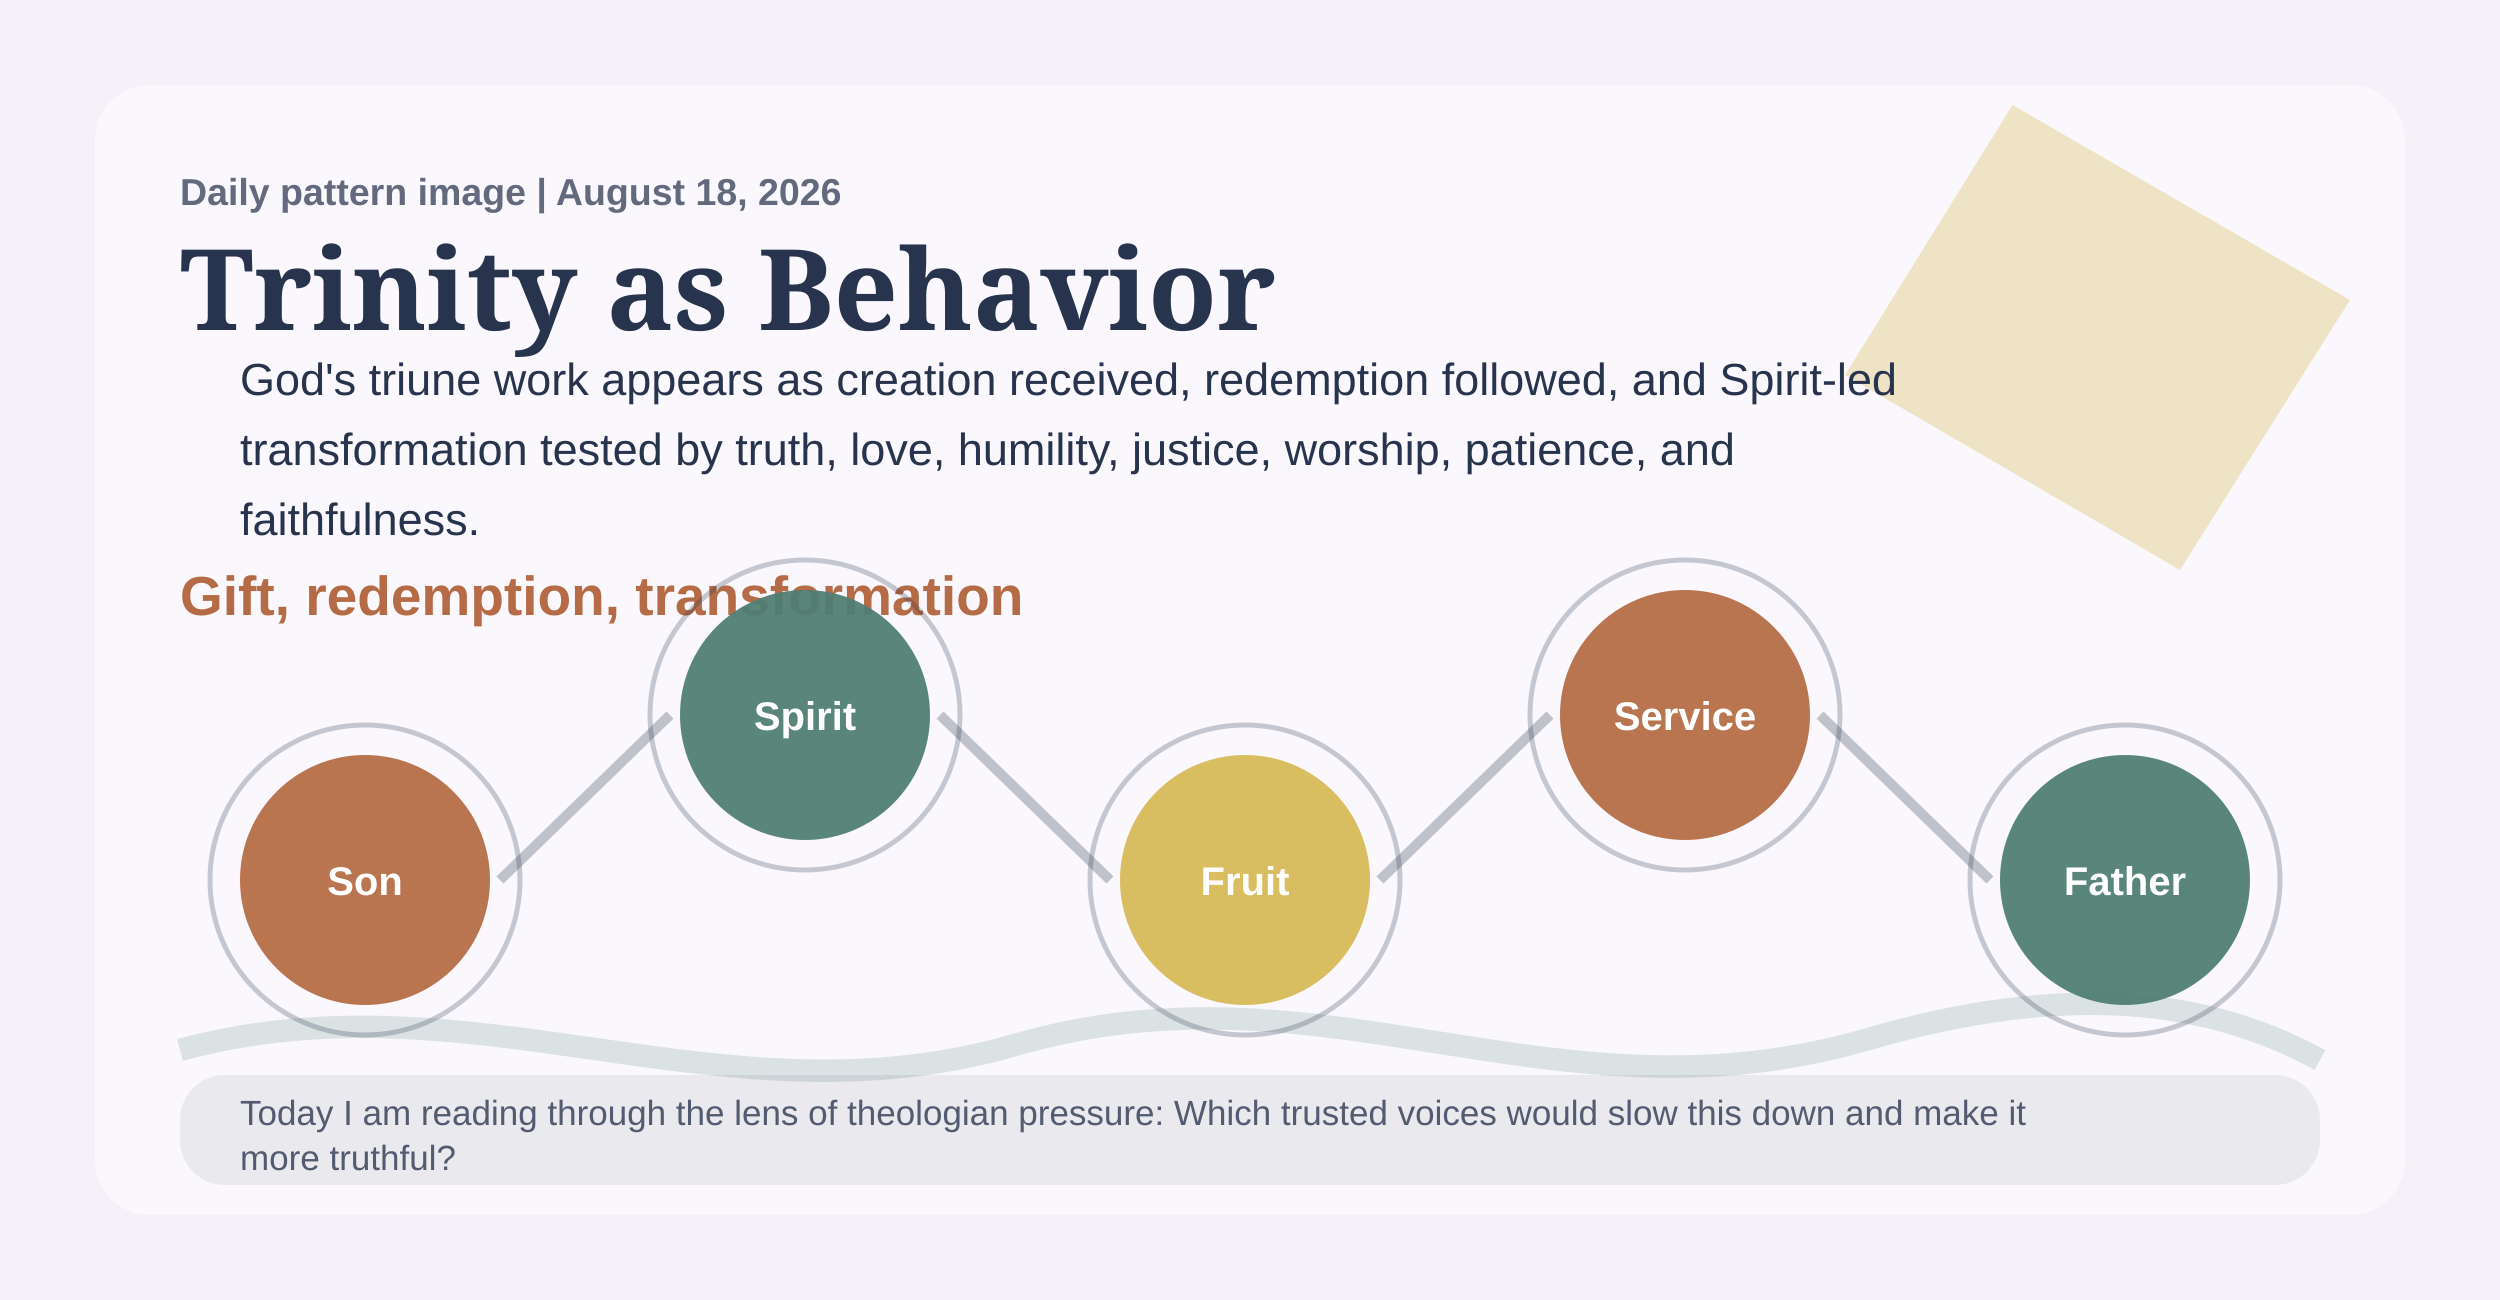
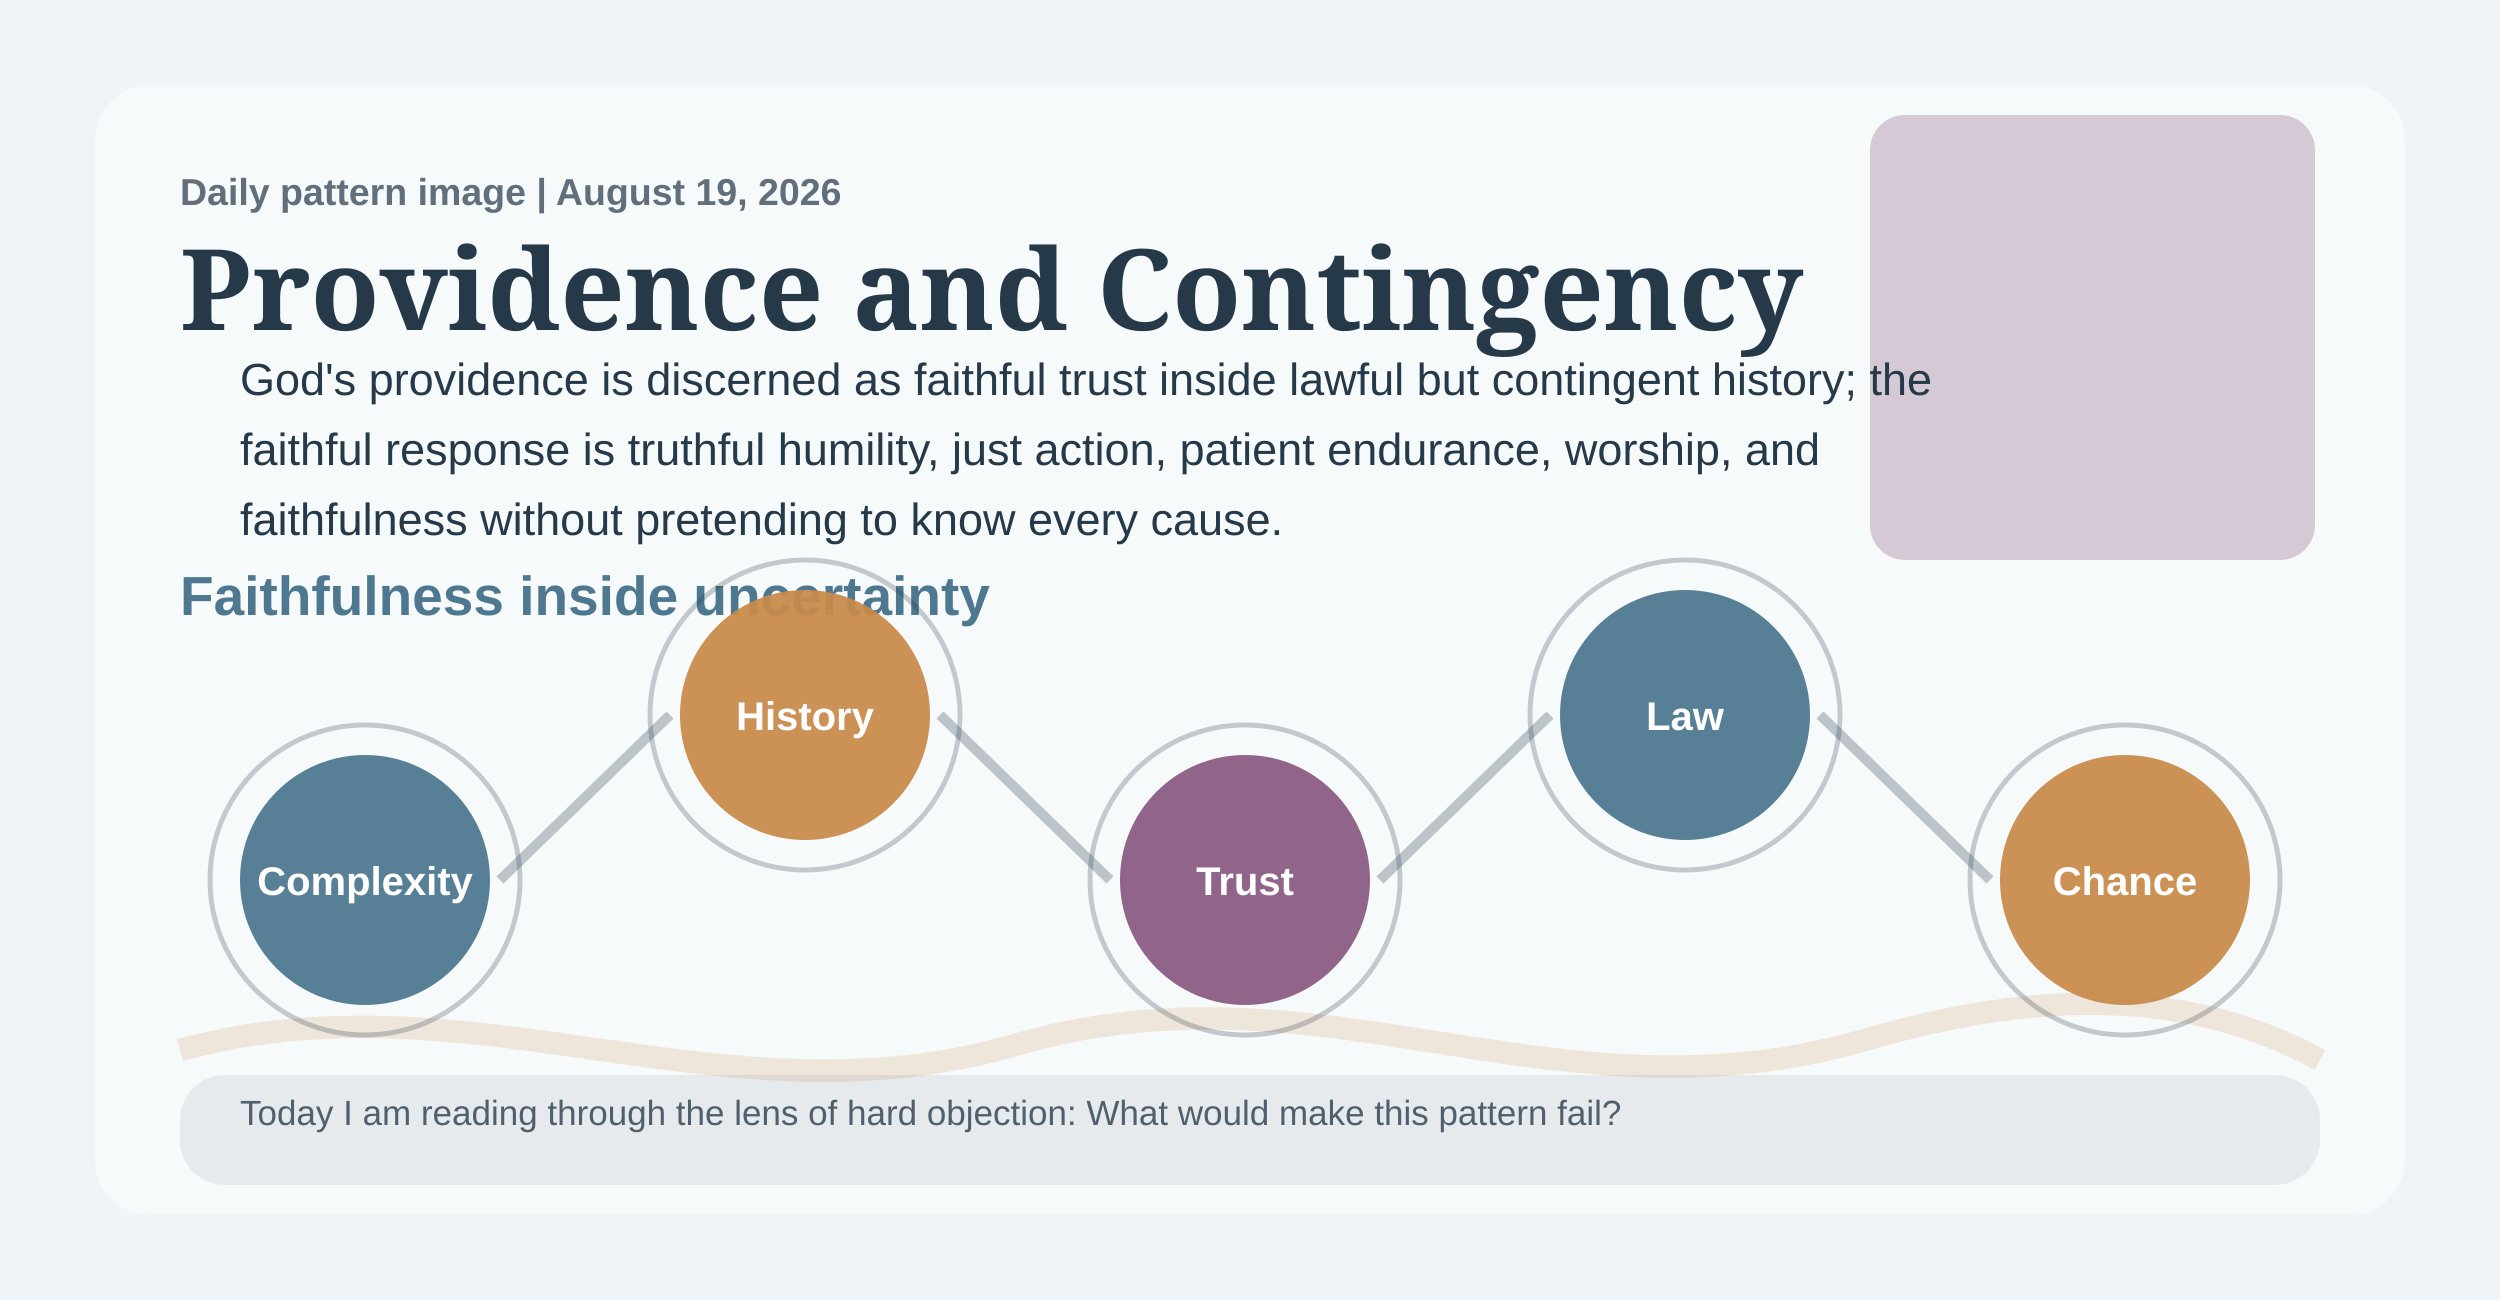
<svg xmlns="http://www.w3.org/2000/svg" width="1000" height="520" viewBox="0 0 1000 520" role="img" aria-labelledby="title desc">
  <style>
-     .eyebrow { font: 700 15px Arial, sans-serif; letter-spacing: 0; fill: #28334d; opacity: 0.72; }
-     .title { font: 700 45px Georgia, serif; letter-spacing: 0; fill: #28334d; }
-     .subtitle { font: 700 22px Arial, sans-serif; letter-spacing: 0; fill: #b56b45; }
-     .body { font: 18px Arial, sans-serif; letter-spacing: 0; fill: #28334d; }
-     .small { font: 14px Arial, sans-serif; letter-spacing: 0; fill: #28334d; opacity: 0.78; }
+     .eyebrow { font: 700 15px Arial, sans-serif; letter-spacing: 0; fill: #253949; opacity: 0.72; }
+     .title { font: 700 45px Georgia, serif; letter-spacing: 0; fill: #253949; }
+     .subtitle { font: 700 22px Arial, sans-serif; letter-spacing: 0; fill: #4d7890; }
+     .body { font: 18px Arial, sans-serif; letter-spacing: 0; fill: #253949; }
+     .small { font: 14px Arial, sans-serif; letter-spacing: 0; fill: #253949; opacity: 0.78; }
    .node { font: 700 16px Arial, sans-serif; letter-spacing: 0; fill: #ffffff; }
  </style>
-   <rect width="1000" height="520" fill="#f4f1f8" />
+   <rect width="1000" height="520" fill="#eef4f7" />
  <rect x="38" y="34" width="924" height="452" rx="22" fill="#ffffff" opacity="0.50" />
-   <path d="M805 42 L940 120 L872 228 L738 150 Z" fill="#d7b957" opacity="0.33" />
-   <path d="M72 420 C190 388 288 452 406 418 C530 382 620 452 746 416 C828 392 884 400 928 424" fill="none" stroke="#4f7d73" stroke-width="9" opacity="0.18" />
-   <text x="72" y="82" class="eyebrow">Daily pattern image | August 18, 2026</text>
-   <text x="72" y="132" class="title">Trinity as Behavior</text>
-   <text x="72" y="246" class="subtitle">Gift, redemption, transformation</text>
-   <text x="96" y="158" class="body">God's triune work appears as creation received, redemption followed, and Spirit-led</text>
-   <text x="96" y="186" class="body">transformation tested by truth, love, humility, justice, worship, patience, and</text>
-   <text x="96" y="214" class="body">faithfulness.</text>
-   <line x1="200" y1="352" x2="268" y2="286" stroke="#28334d" stroke-width="4" opacity="0.28" />
-   <line x1="376" y1="286" x2="444" y2="352" stroke="#28334d" stroke-width="4" opacity="0.28" />
-   <line x1="552" y1="352" x2="620" y2="286" stroke="#28334d" stroke-width="4" opacity="0.28" />
-   <line x1="728" y1="286" x2="796" y2="352" stroke="#28334d" stroke-width="4" opacity="0.28" />
-   <circle cx="146" cy="352" r="50" fill="#b56b45" opacity="0.94" />
-   <circle cx="146" cy="352" r="62" fill="none" stroke="#28334d" stroke-width="2" opacity="0.25" />
-   <text x="146" y="358" text-anchor="middle" class="node">Son</text>
-   <circle cx="322" cy="286" r="50" fill="#4f7d73" opacity="0.94" />
-   <circle cx="322" cy="286" r="62" fill="none" stroke="#28334d" stroke-width="2" opacity="0.25" />
-   <text x="322" y="292" text-anchor="middle" class="node">Spirit</text>
-   <circle cx="498" cy="352" r="50" fill="#d7b957" opacity="0.94" />
-   <circle cx="498" cy="352" r="62" fill="none" stroke="#28334d" stroke-width="2" opacity="0.25" />
-   <text x="498" y="358" text-anchor="middle" class="node">Fruit</text>
-   <circle cx="674" cy="286" r="50" fill="#b56b45" opacity="0.94" />
-   <circle cx="674" cy="286" r="62" fill="none" stroke="#28334d" stroke-width="2" opacity="0.25" />
-   <text x="674" y="292" text-anchor="middle" class="node">Service</text>
-   <circle cx="850" cy="352" r="50" fill="#4f7d73" opacity="0.94" />
-   <circle cx="850" cy="352" r="62" fill="none" stroke="#28334d" stroke-width="2" opacity="0.25" />
-   <text x="850" y="358" text-anchor="middle" class="node">Father</text>
-   <rect x="72" y="430" width="856" height="44" rx="18" fill="#28334d" opacity="0.08" />
-   <text x="96" y="450" class="small">Today I am reading through the lens of theologian pressure: Which trusted voices would slow this down and make it</text>
-   <text x="96" y="468" class="small">more truthful?</text>
+   <rect x="748" y="46" width="178" height="178" rx="14" fill="#8a5a83" opacity="0.31" />
+   <path d="M72 420 C190 388 288 452 406 418 C530 382 620 452 746 416 C828 392 884 400 928 424" fill="none" stroke="#c88a4a" stroke-width="9" opacity="0.18" />
+   <text x="72" y="82" class="eyebrow">Daily pattern image | August 19, 2026</text>
+   <text x="72" y="132" class="title">Providence and Contingency</text>
+   <text x="72" y="246" class="subtitle">Faithfulness inside uncertainty</text>
+   <text x="96" y="158" class="body">God's providence is discerned as faithful trust inside lawful but contingent history; the</text>
+   <text x="96" y="186" class="body">faithful response is truthful humility, just action, patient endurance, worship, and</text>
+   <text x="96" y="214" class="body">faithfulness without pretending to know every cause.</text>
+   <line x1="200" y1="352" x2="268" y2="286" stroke="#253949" stroke-width="4" opacity="0.28" />
+   <line x1="376" y1="286" x2="444" y2="352" stroke="#253949" stroke-width="4" opacity="0.28" />
+   <line x1="552" y1="352" x2="620" y2="286" stroke="#253949" stroke-width="4" opacity="0.28" />
+   <line x1="728" y1="286" x2="796" y2="352" stroke="#253949" stroke-width="4" opacity="0.28" />
+   <circle cx="146" cy="352" r="50" fill="#4d7890" opacity="0.94" />
+   <circle cx="146" cy="352" r="62" fill="none" stroke="#253949" stroke-width="2" opacity="0.25" />
+   <text x="146" y="358" text-anchor="middle" class="node">Complexity</text>
+   <circle cx="322" cy="286" r="50" fill="#c88a4a" opacity="0.94" />
+   <circle cx="322" cy="286" r="62" fill="none" stroke="#253949" stroke-width="2" opacity="0.25" />
+   <text x="322" y="292" text-anchor="middle" class="node">History</text>
+   <circle cx="498" cy="352" r="50" fill="#8a5a83" opacity="0.94" />
+   <circle cx="498" cy="352" r="62" fill="none" stroke="#253949" stroke-width="2" opacity="0.25" />
+   <text x="498" y="358" text-anchor="middle" class="node">Trust</text>
+   <circle cx="674" cy="286" r="50" fill="#4d7890" opacity="0.94" />
+   <circle cx="674" cy="286" r="62" fill="none" stroke="#253949" stroke-width="2" opacity="0.25" />
+   <text x="674" y="292" text-anchor="middle" class="node">Law</text>
+   <circle cx="850" cy="352" r="50" fill="#c88a4a" opacity="0.94" />
+   <circle cx="850" cy="352" r="62" fill="none" stroke="#253949" stroke-width="2" opacity="0.25" />
+   <text x="850" y="358" text-anchor="middle" class="node">Chance</text>
+   <rect x="72" y="430" width="856" height="44" rx="18" fill="#253949" opacity="0.08" />
+   <text x="96" y="450" class="small">Today I am reading through the lens of hard objection: What would make this pattern fail?</text>
</svg>
